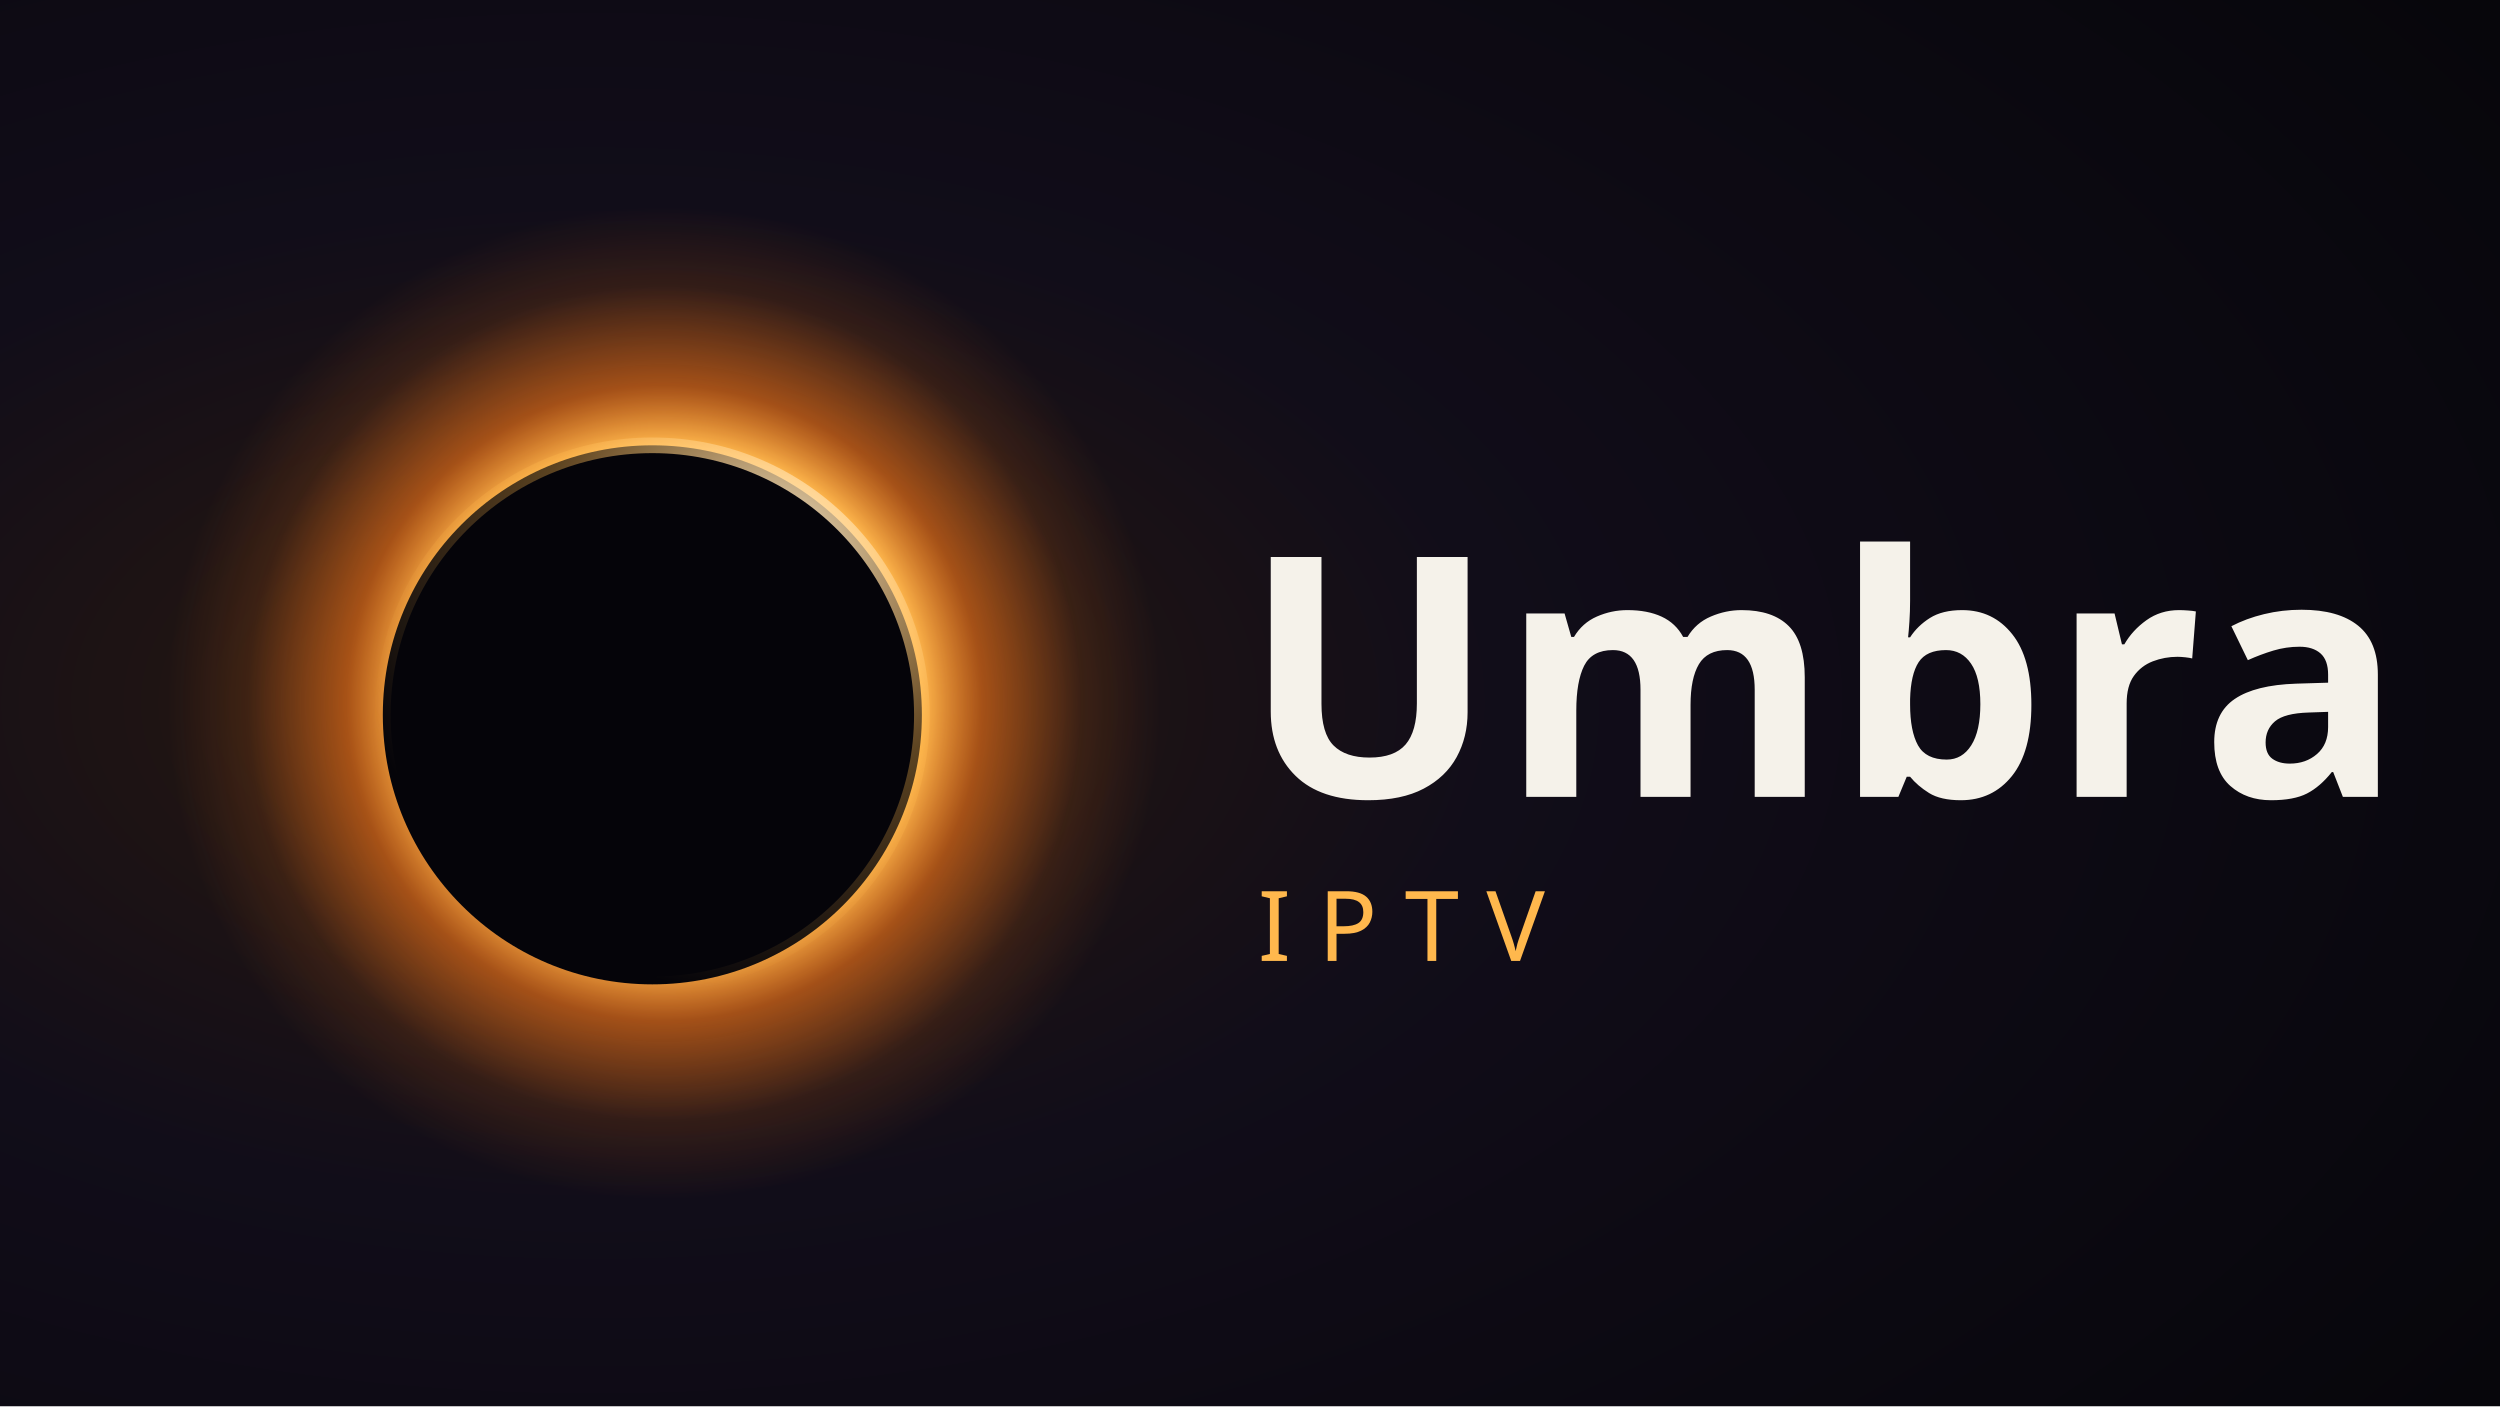
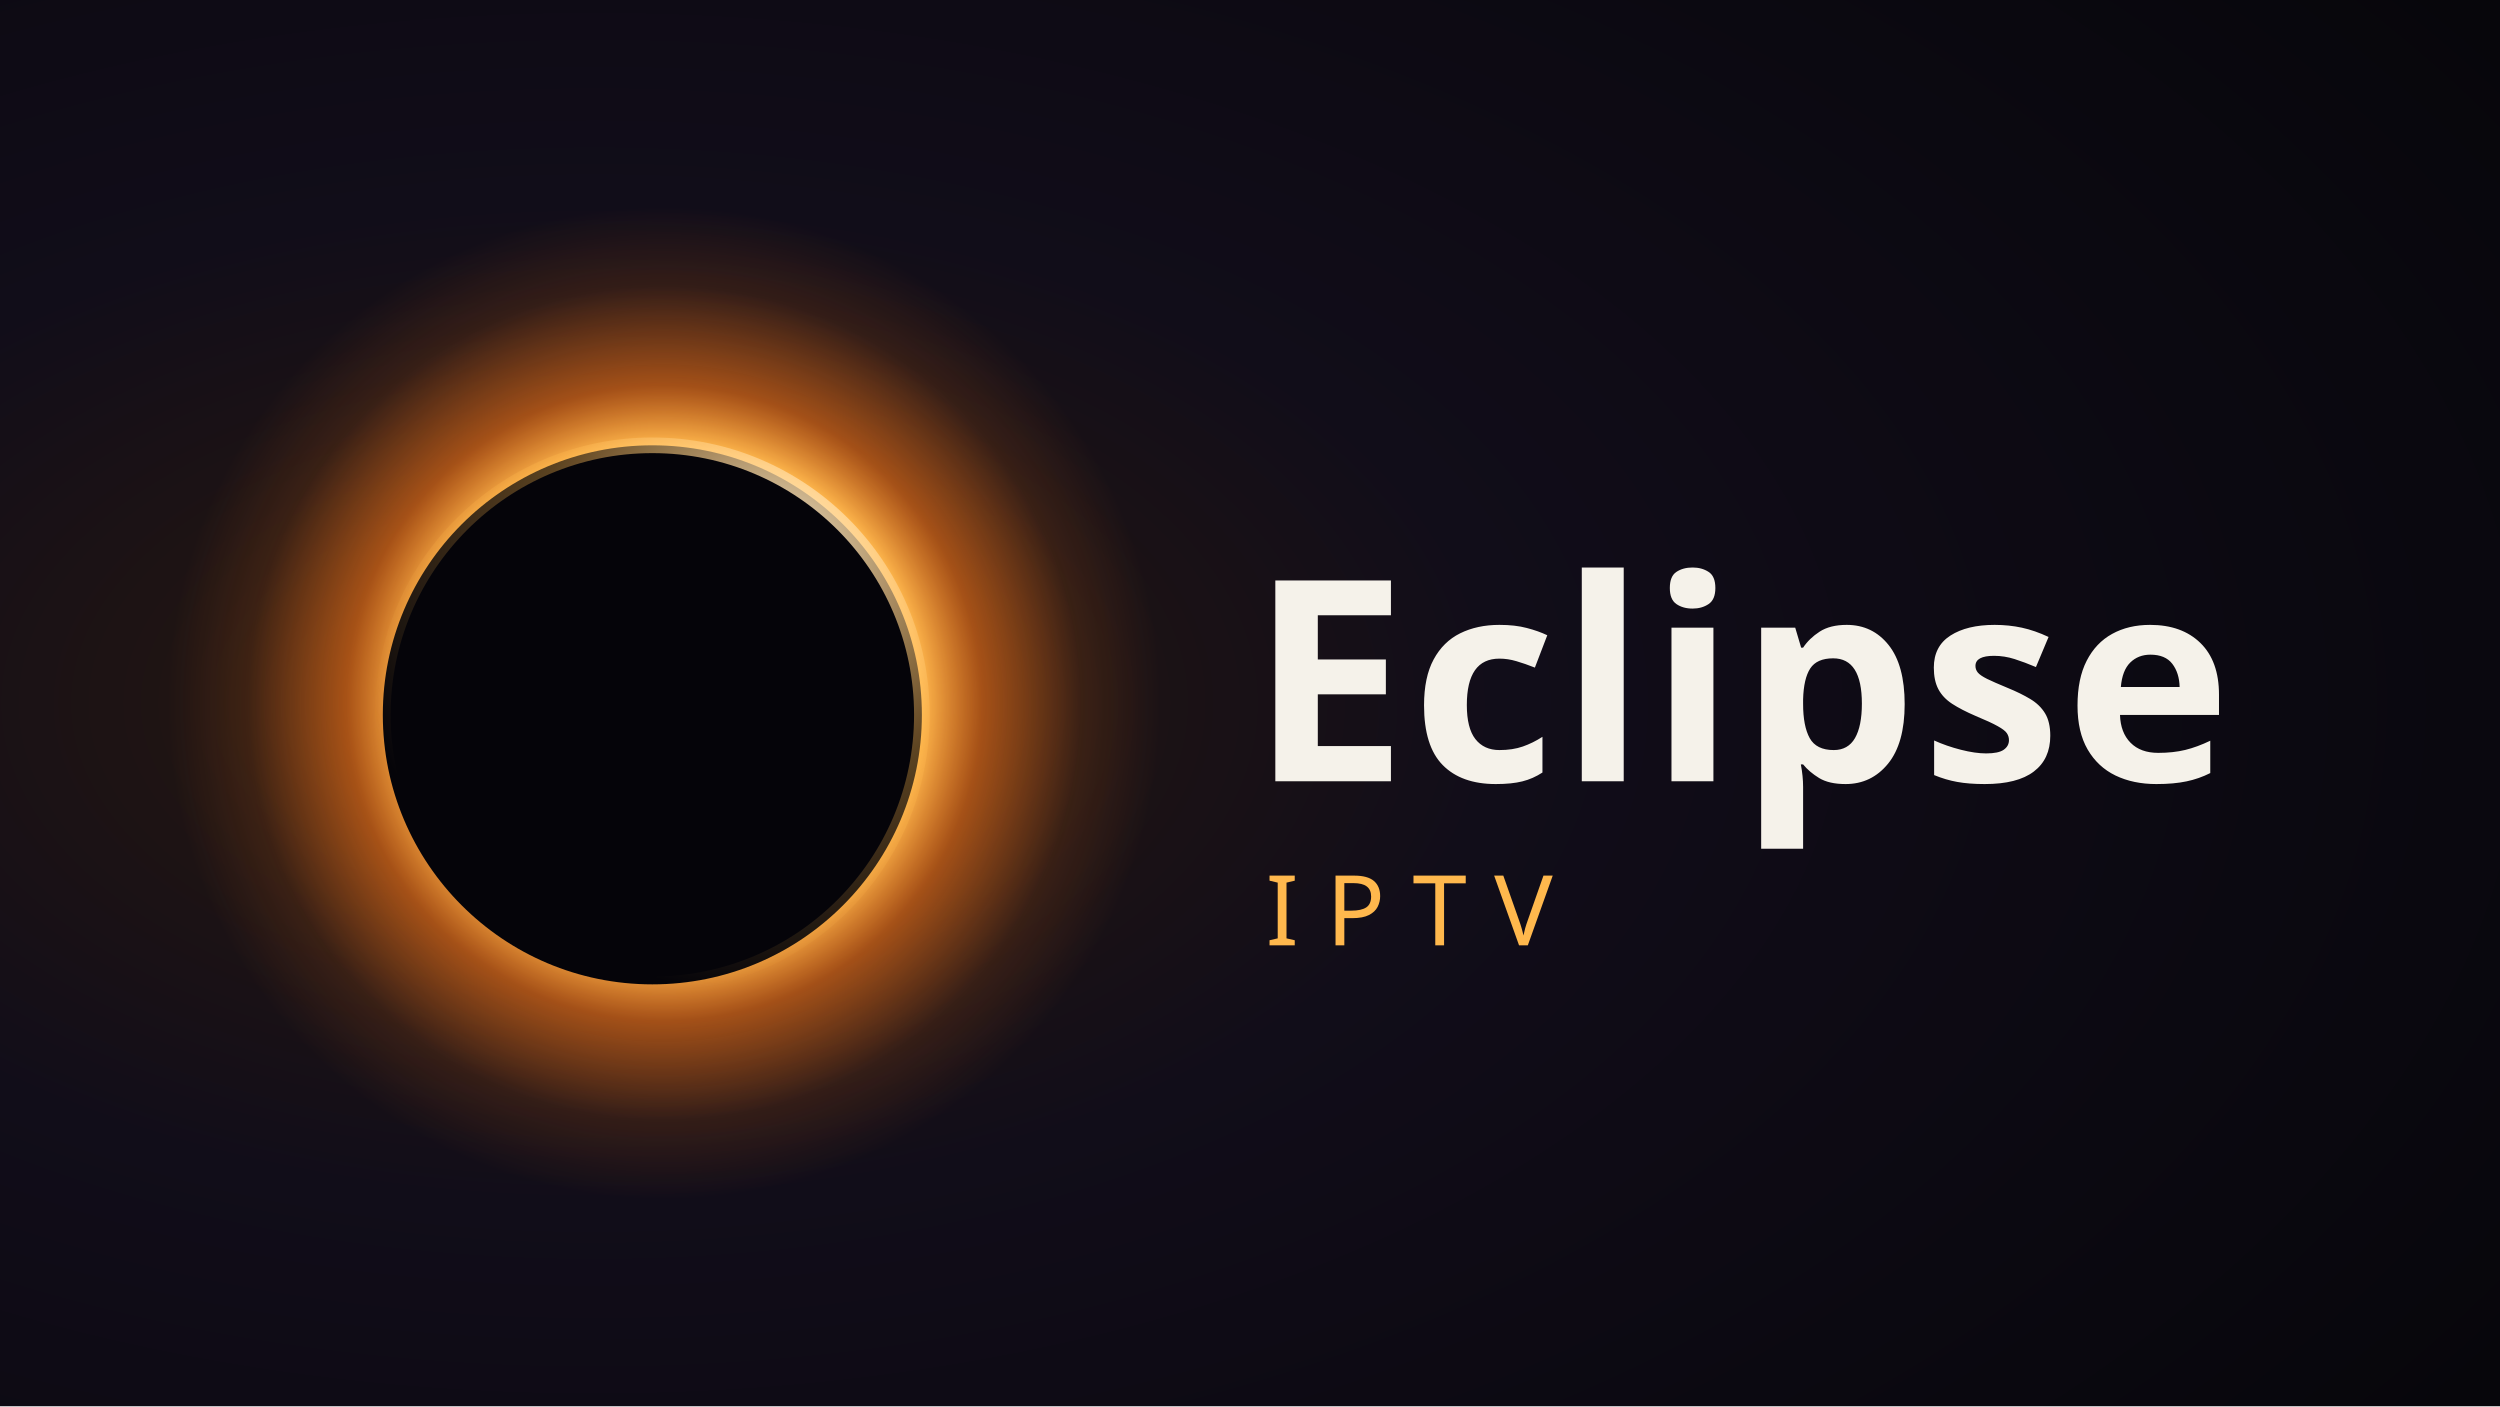
<svg xmlns="http://www.w3.org/2000/svg" width="640" height="360" viewBox="0 0 640 360">
  <defs>
    <radialGradient id="bg" cx="24%" cy="50%" r="90%">
      <stop offset="0" stop-color="#2b1a0e" />
      <stop offset="0.4" stop-color="#110d19" />
      <stop offset="1" stop-color="#07060b" />
    </radialGradient>
    <radialGradient id="corona" cx="50%" cy="50%" r="50%">
      <stop offset="0" stop-color="#ffe2b0" />
      <stop offset="0.52" stop-color="#ffb84d" />
      <stop offset="0.64" stop-color="#ff7a1a" stop-opacity="0.6" />
      <stop offset="0.84" stop-color="#ff7a1a" stop-opacity="0.13" />
      <stop offset="1" stop-color="#ff7a1a" stop-opacity="0" />
    </radialGradient>
    <radialGradient id="rim" cx="72%" cy="22%" r="80%">
      <stop offset="0" stop-color="#fff4dd" />
      <stop offset="0.55" stop-color="#ffb84d" stop-opacity="0.35" />
      <stop offset="1" stop-color="#ffb84d" stop-opacity="0" />
    </radialGradient>
  </defs>
  <rect width="640" height="360" fill="url(#bg)" />
  <circle cx="170" cy="180" r="128" fill="url(#corona)" />
  <circle cx="167" cy="183" r="69" fill="#050409" />
  <circle cx="167" cy="183" r="69" fill="none" stroke="url(#rim)" stroke-width="4" />
-   <text x="318" y="204" font-family="Noto Sans, Liberation Sans, sans-serif" font-weight="600" font-size="86" fill="#f5f2ea" letter-spacing="1">Umbra</text>
-   <text x="322" y="246" font-family="Noto Sans, Liberation Sans, sans-serif" font-size="25" fill="#ffb84d" letter-spacing="7">IPTV</text>
+   <text x="320" y="200" font-family="Noto Sans, Liberation Sans, sans-serif" font-weight="600" font-size="72" fill="#f5f2ea" letter-spacing="1">Eclipse</text>
+   <text x="324" y="242" font-family="Noto Sans, Liberation Sans, sans-serif" font-size="25" fill="#ffb84d" letter-spacing="7">IPTV</text>
</svg>
